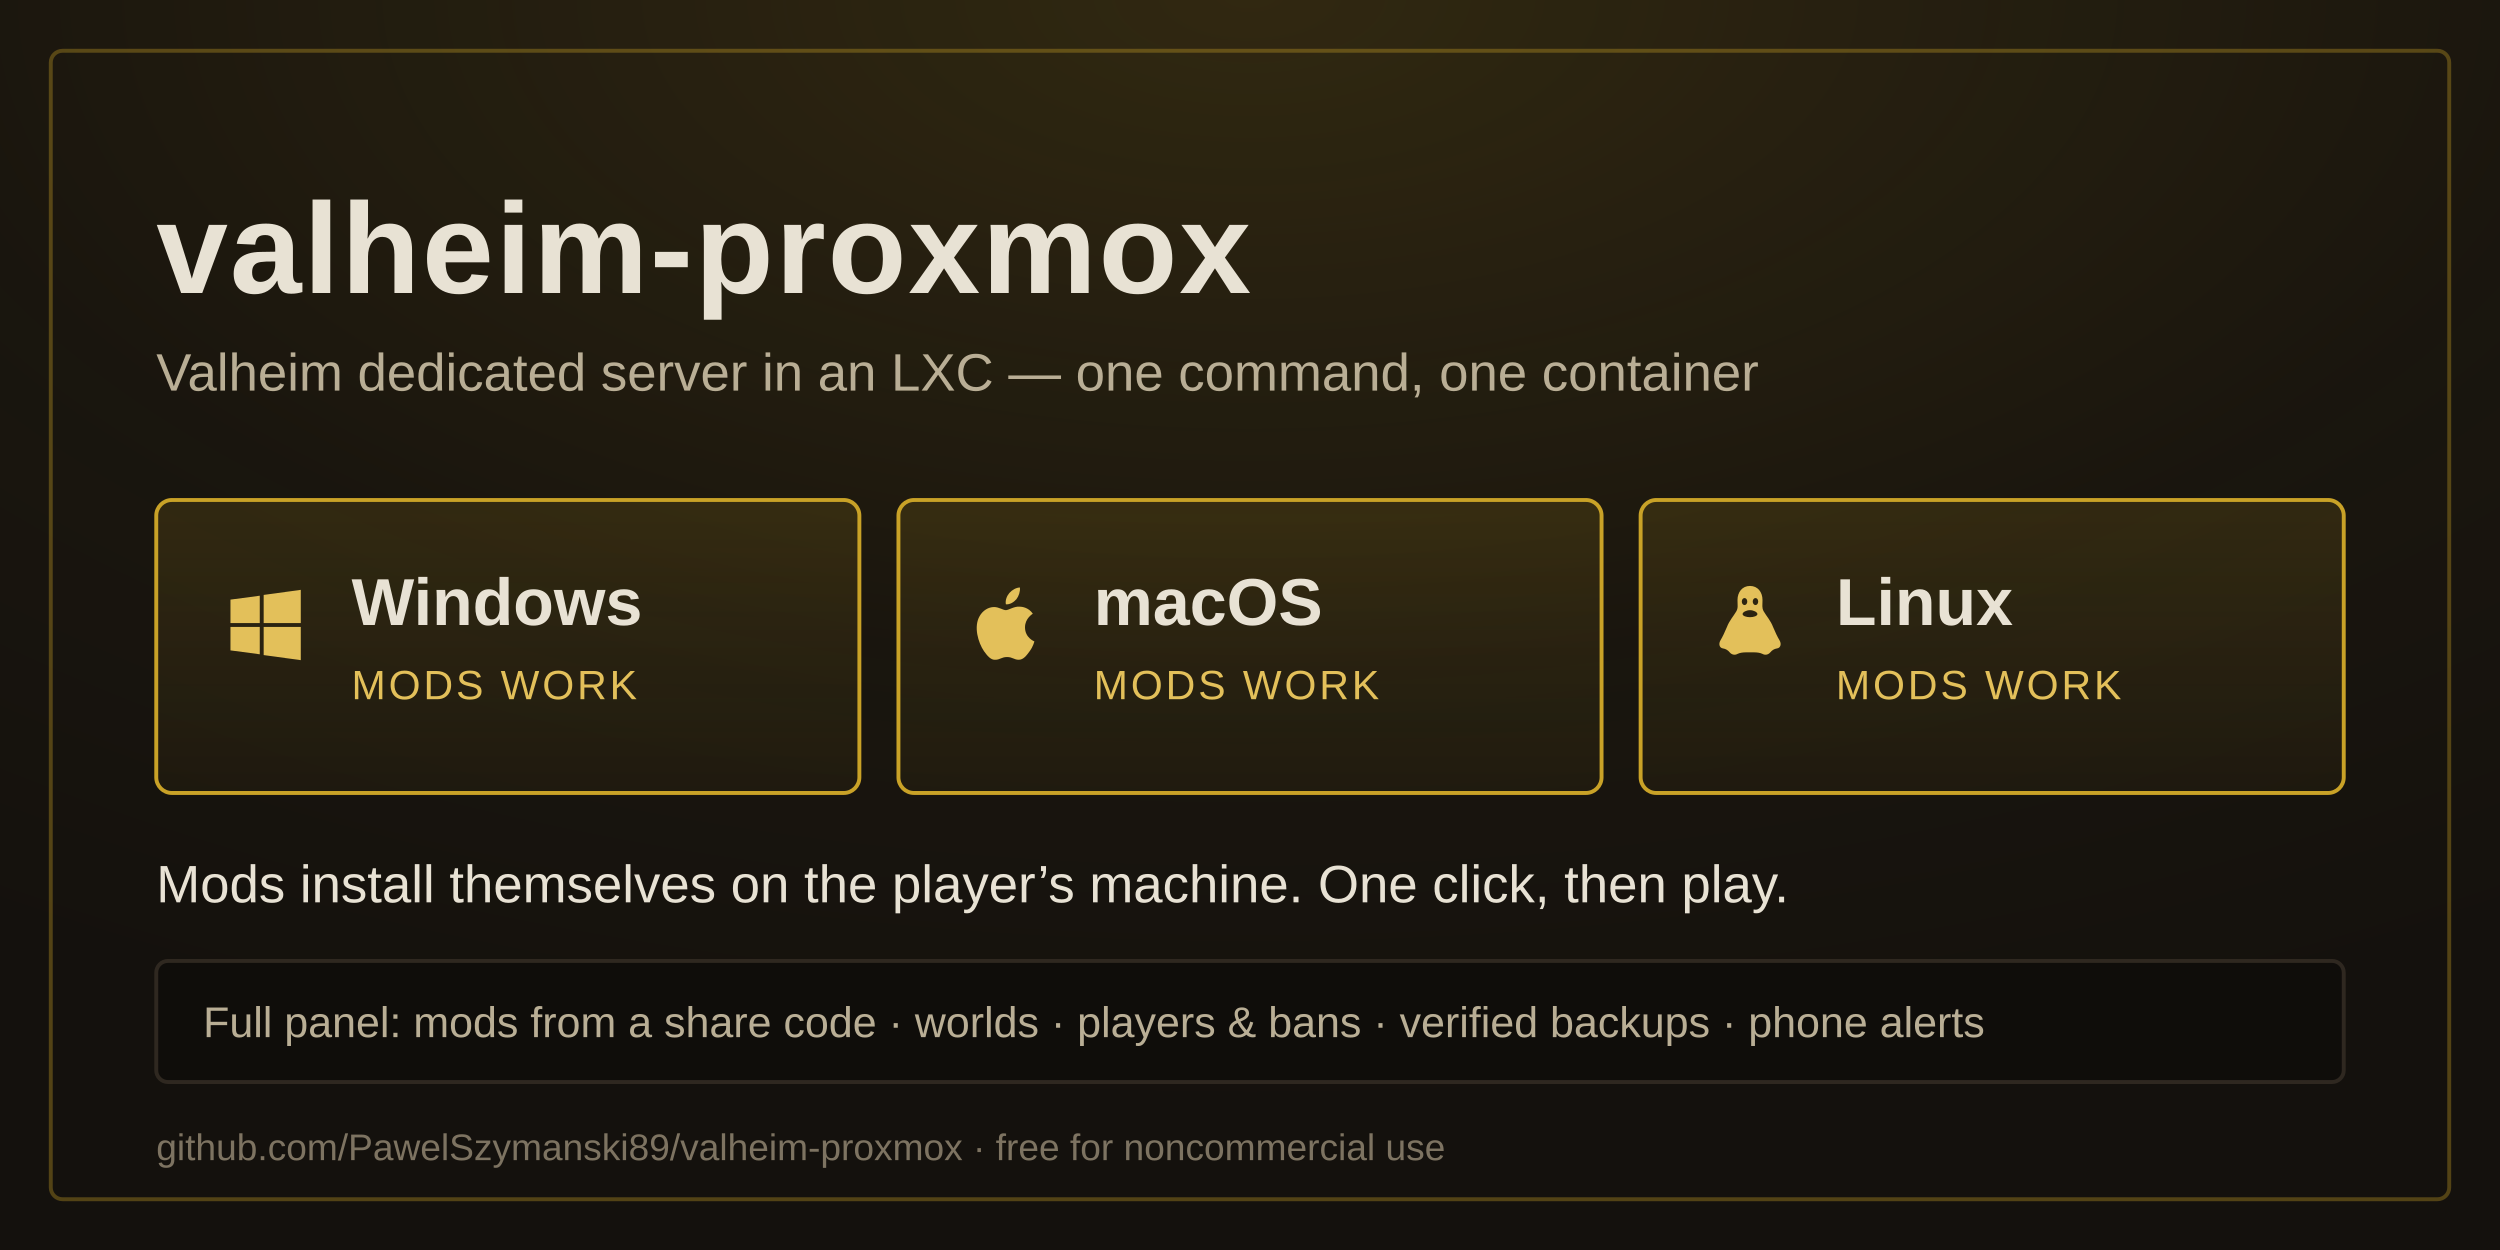
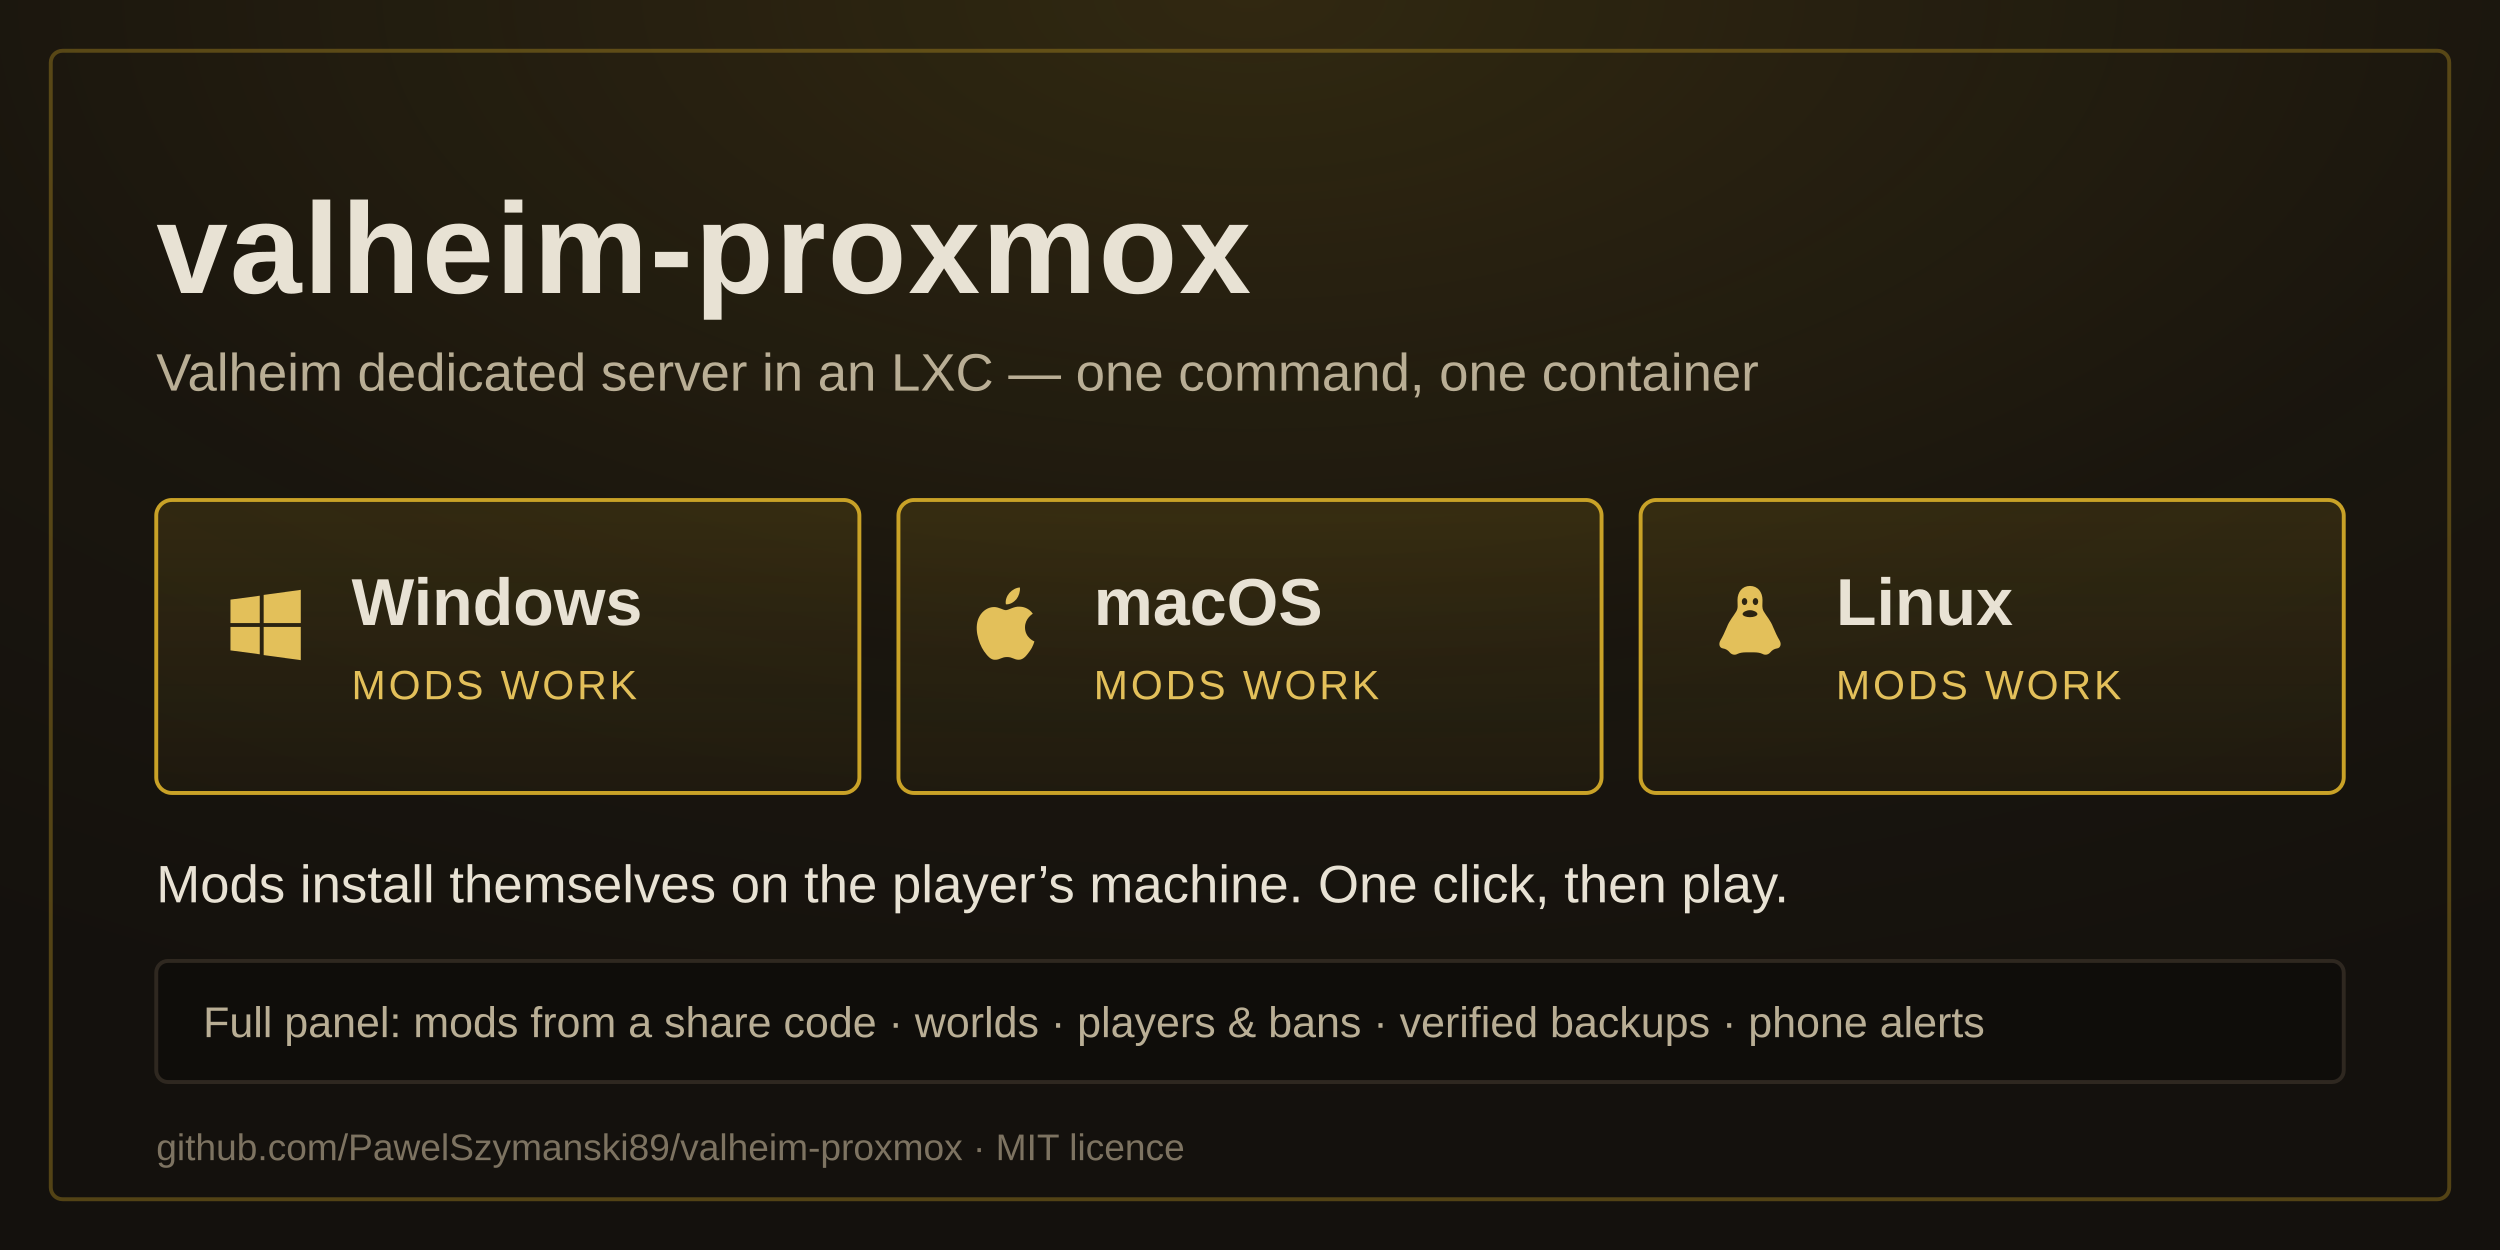
<svg xmlns="http://www.w3.org/2000/svg" width="1280" height="640" viewBox="0 0 1280 640">
  <defs>
    <radialGradient id="glow" cx="50%" cy="0%" r="90%">
      <stop offset="0%" stop-color="#c9a227" stop-opacity="0.16" />
      <stop offset="60%" stop-color="#c9a227" stop-opacity="0.03" />
      <stop offset="100%" stop-color="#c9a227" stop-opacity="0" />
    </radialGradient>
    <linearGradient id="chip" x1="0" y1="0" x2="0" y2="1">
      <stop offset="0%" stop-color="#c9a227" stop-opacity="0.14" />
      <stop offset="100%" stop-color="#c9a227" stop-opacity="0.04" />
    </linearGradient>
  </defs>
  <rect width="1280" height="640" fill="#14110d" />
  <rect width="1280" height="640" fill="url(#glow)" />
  <rect x="26" y="26" width="1228" height="588" fill="none" stroke="#c9a227" stroke-opacity="0.35" stroke-width="2" rx="6" />
  <text x="80" y="150" font-family="Avenir Next, Helvetica Neue, Arial" font-size="66" font-weight="700" fill="#e8e2d4" letter-spacing="1">valheim-proxmox</text>
  <text x="80" y="200" font-family="Avenir Next, Helvetica Neue, Arial" font-size="27" fill="#b9ae95">Valheim dedicated server in an LXC — one command, one container</text>
  <g>
    <rect x="80" y="256" width="360" height="150" rx="8" fill="url(#chip)" stroke="#c9a227" stroke-width="2" />
    <g transform="translate(112,296) scale(2.0)" fill="#e3c05a">
      <path d="M3 5.5l7.5-1v7H3v-6zM11.5 4.3L21 3v8.5h-9.5v-7.2zM3 12.5h7.5v7L3 18.5v-6zM11.5 12.5H21V21l-9.5-1.3v-7.2z" />
    </g>
    <text x="180" y="320" font-family="Avenir Next, Helvetica Neue, Arial" font-size="34" font-weight="600" fill="#e8e2d4">Windows</text>
    <text x="180" y="358" font-family="Avenir Next, Helvetica Neue, Arial" font-size="21" fill="#e3c05a" letter-spacing="1.5">MODS WORK</text>
    <rect x="460" y="256" width="360" height="150" rx="8" fill="url(#chip)" stroke="#c9a227" stroke-width="2" />
    <g transform="translate(492,296) scale(2.0)" fill="#e3c05a">
      <path d="M16.4 12.6c0-2.3 1.9-3.4 2-3.5-1.1-1.6-2.8-1.8-3.4-1.8-1.4-.1-2.8.9-3.5.9-.7 0-1.8-.8-3-.8-1.5 0-2.9.9-3.7 2.3-1.6 2.7-.4 6.8 1.1 9 .8 1.1 1.7 2.3 2.9 2.2 1.2 0 1.6-.7 3-.7 1.4 0 1.8.7 3 .7 1.2 0 2-1.1 2.8-2.2.9-1.2 1.2-2.5 1.2-2.5s-2.4-.9-2.4-3.6zM14.2 5.4c.6-.8 1-1.9.9-3-.9 0-2 .6-2.7 1.4-.6.7-1.1 1.8-.9 2.9 1 .1 2-.5 2.7-1.3z" />
    </g>
    <text x="560" y="320" font-family="Avenir Next, Helvetica Neue, Arial" font-size="34" font-weight="600" fill="#e8e2d4">macOS</text>
    <text x="560" y="358" font-family="Avenir Next, Helvetica Neue, Arial" font-size="21" fill="#e3c05a" letter-spacing="1.5">MODS WORK</text>
    <rect x="840" y="256" width="360" height="150" rx="8" fill="url(#chip)" stroke="#c9a227" stroke-width="2" />
    <g transform="translate(872,296) scale(2.0)" fill="#e3c05a">
      <path d="M12 2c-2 0-3.2 1.6-3.2 3.6 0 1.3.2 2-.3 2.9-.7 1.2-1.8 2.4-2.4 4C5.6 13.7 5 15 4.4 16c-.5.9-.2 1.9.7 2 .7.1 1.3.5 1.7 1 .5.6 1.3.8 2 .4.6-.3 1.4-.4 2.2-.4h2c.8 0 1.6.1 2.2.4.7.4 1.5.2 2-.4.4-.5 1-.9 1.7-1 .9-.1 1.2-1.1.7-2-.6-1-1.2-2.3-1.7-3.5-.6-1.6-1.7-2.8-2.4-4-.5-.9-.3-1.6-.3-2.9C15.2 3.6 14 2 12 2zm-1.4 3.1c.4 0 .7.4.7.9s-.3.9-.7.9-.7-.4-.7-.9.3-.9.7-.9zm2.8 0c.4 0 .7.4.7.9s-.3.9-.7.9-.7-.4-.7-.9.3-.9.7-.9zM12 8.2c.9 0 1.9.5 1.9 1s-1 .8-1.9.8-1.9-.3-1.9-.8 1-1 1.9-1z" />
    </g>
    <text x="940" y="320" font-family="Avenir Next, Helvetica Neue, Arial" font-size="34" font-weight="600" fill="#e8e2d4">Linux</text>
    <text x="940" y="358" font-family="Avenir Next, Helvetica Neue, Arial" font-size="21" fill="#e3c05a" letter-spacing="1.5">MODS WORK</text>
  </g>
  <text x="80" y="462" font-family="Avenir Next, Helvetica Neue, Arial" font-size="27" fill="#e8e2d4">Mods install themselves on the player’s machine. One click, then play.</text>
  <rect x="80" y="492" width="1120" height="62" rx="6" fill="#0f0d0a" stroke="#2f2820" stroke-width="2" />
  <text x="104" y="531" font-family="Avenir Next, Helvetica Neue, Arial" font-size="22" fill="#b9ae95">Full panel: mods from a share code · worlds · players &amp; bans · verified backups · phone alerts</text>
-   <text x="80" y="594" font-family="Avenir Next, Helvetica Neue, Arial" font-size="19" fill="#7d7361">github.com/PawelSzymanski89/valheim-proxmox  ·  free for noncommercial use</text>
+   <text x="80" y="594" font-family="Avenir Next, Helvetica Neue, Arial" font-size="19" fill="#7d7361">github.com/PawelSzymanski89/valheim-proxmox  ·  MIT licence</text>
</svg>
